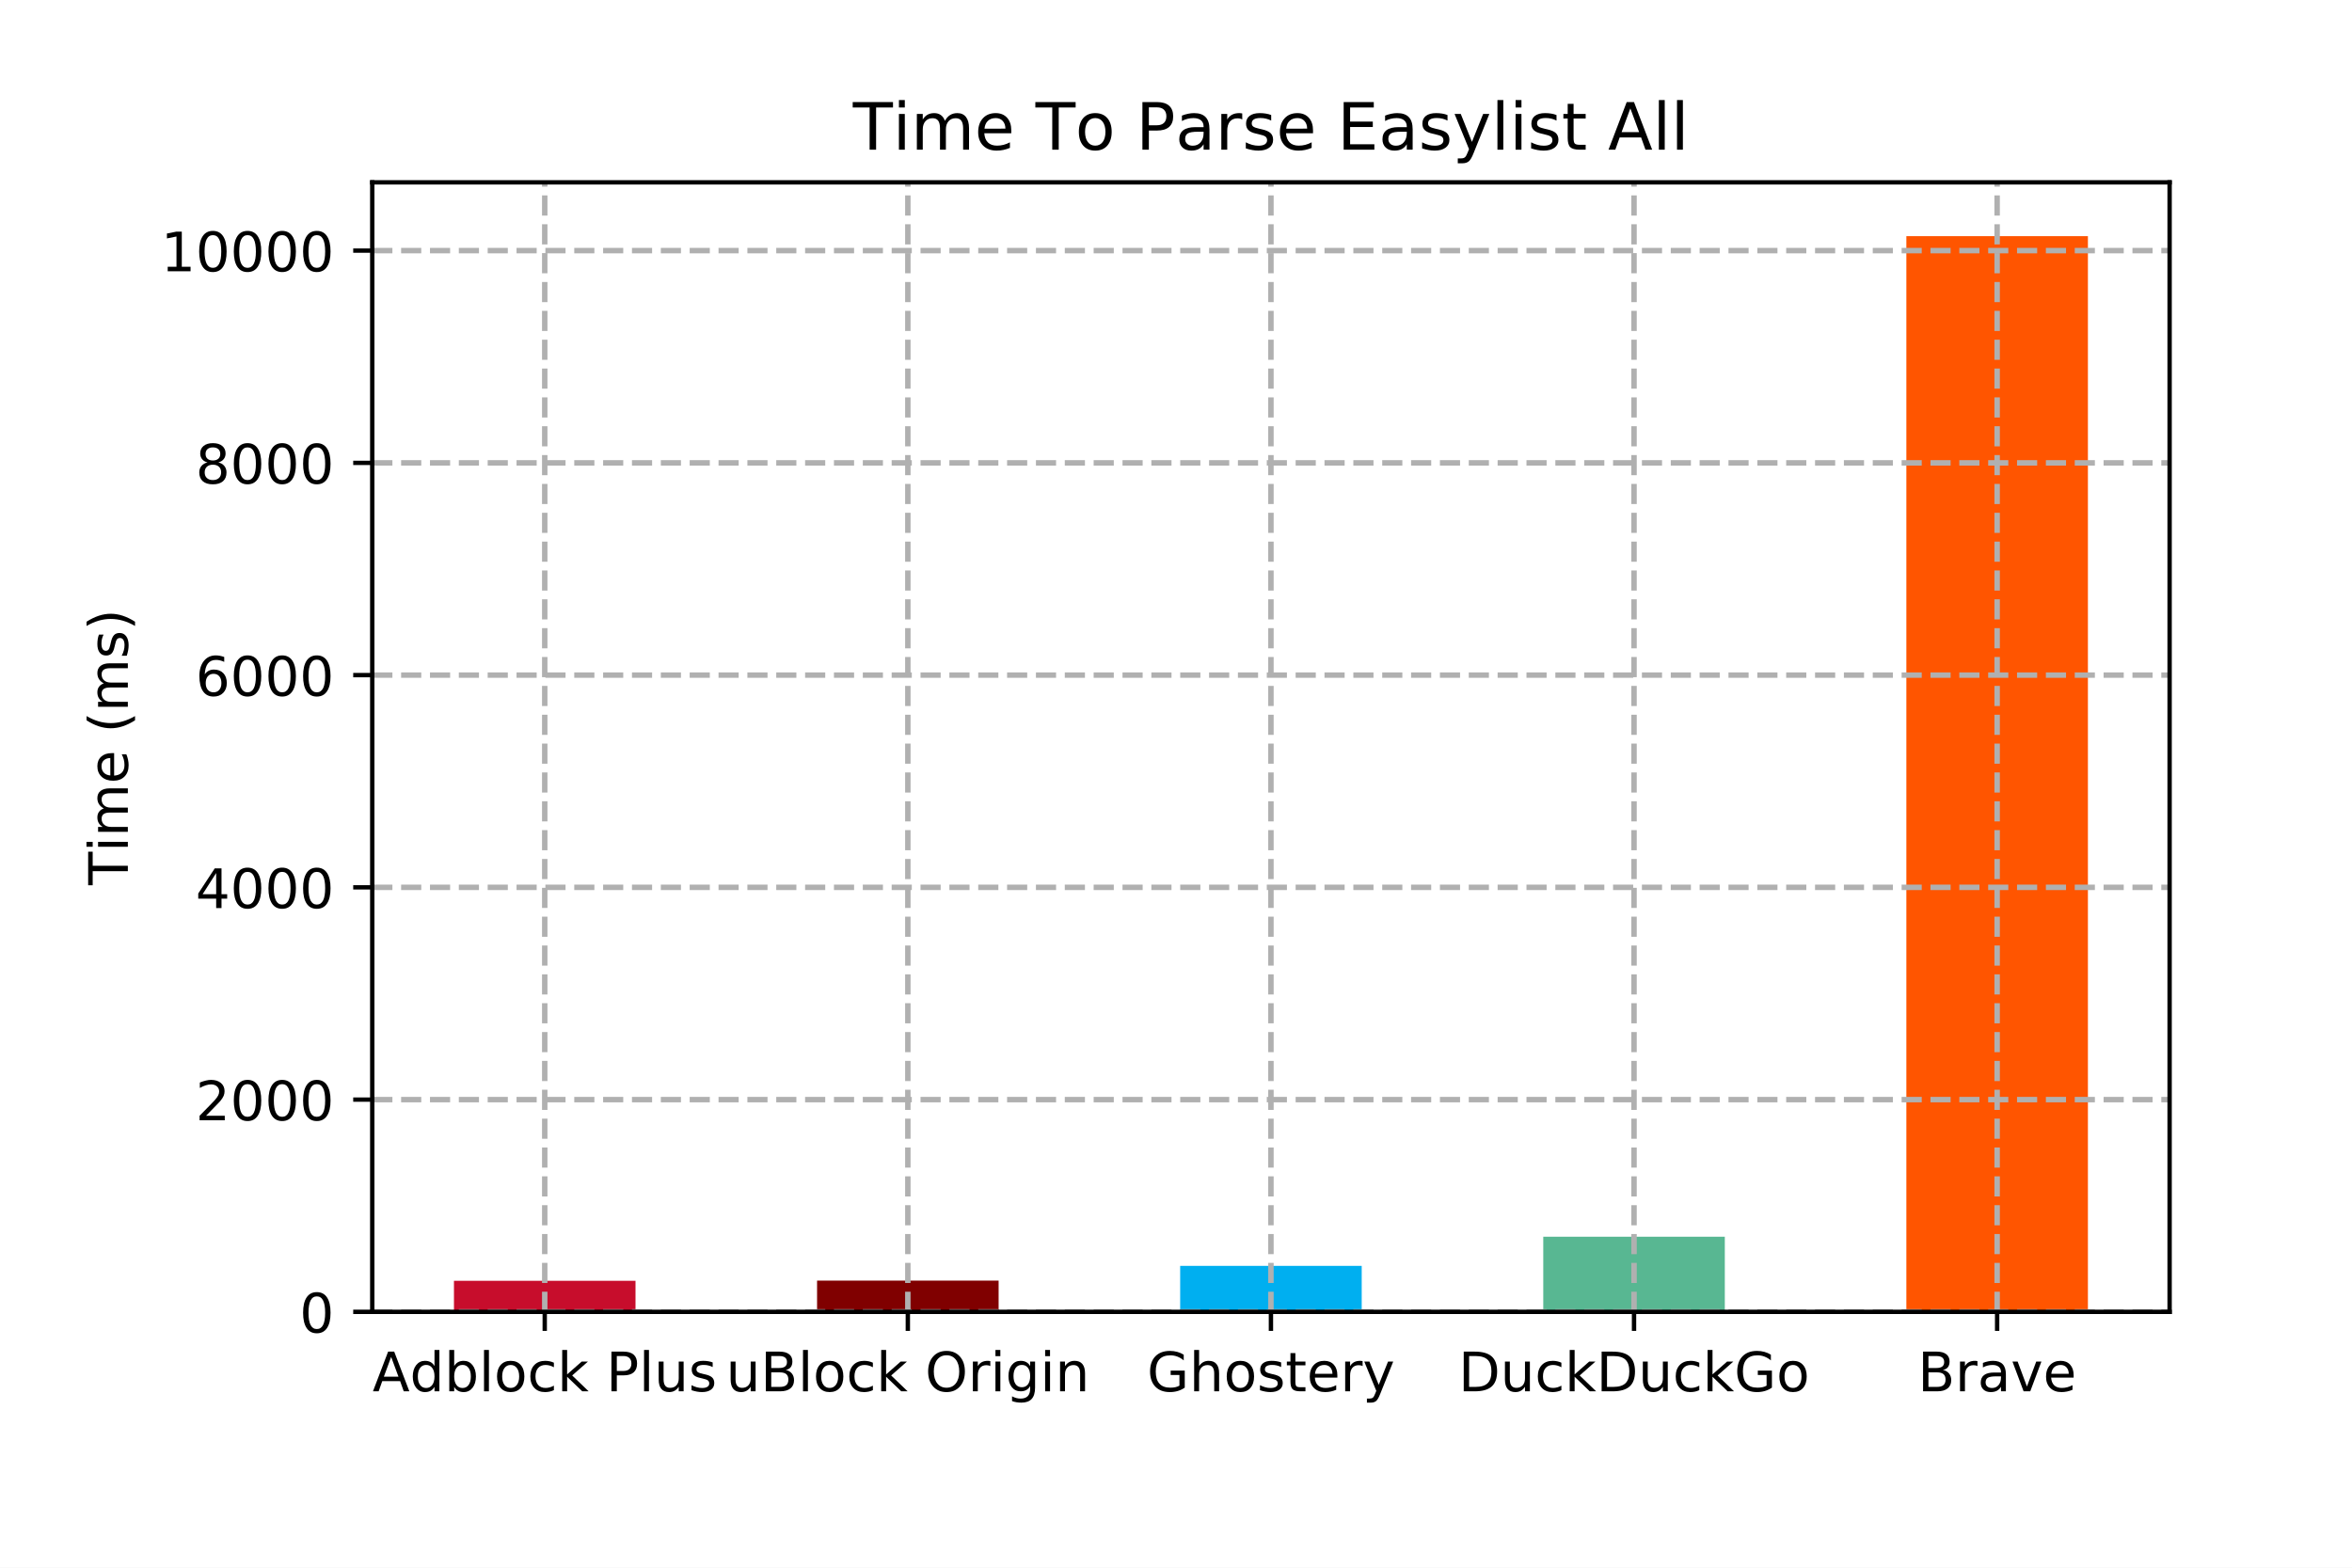
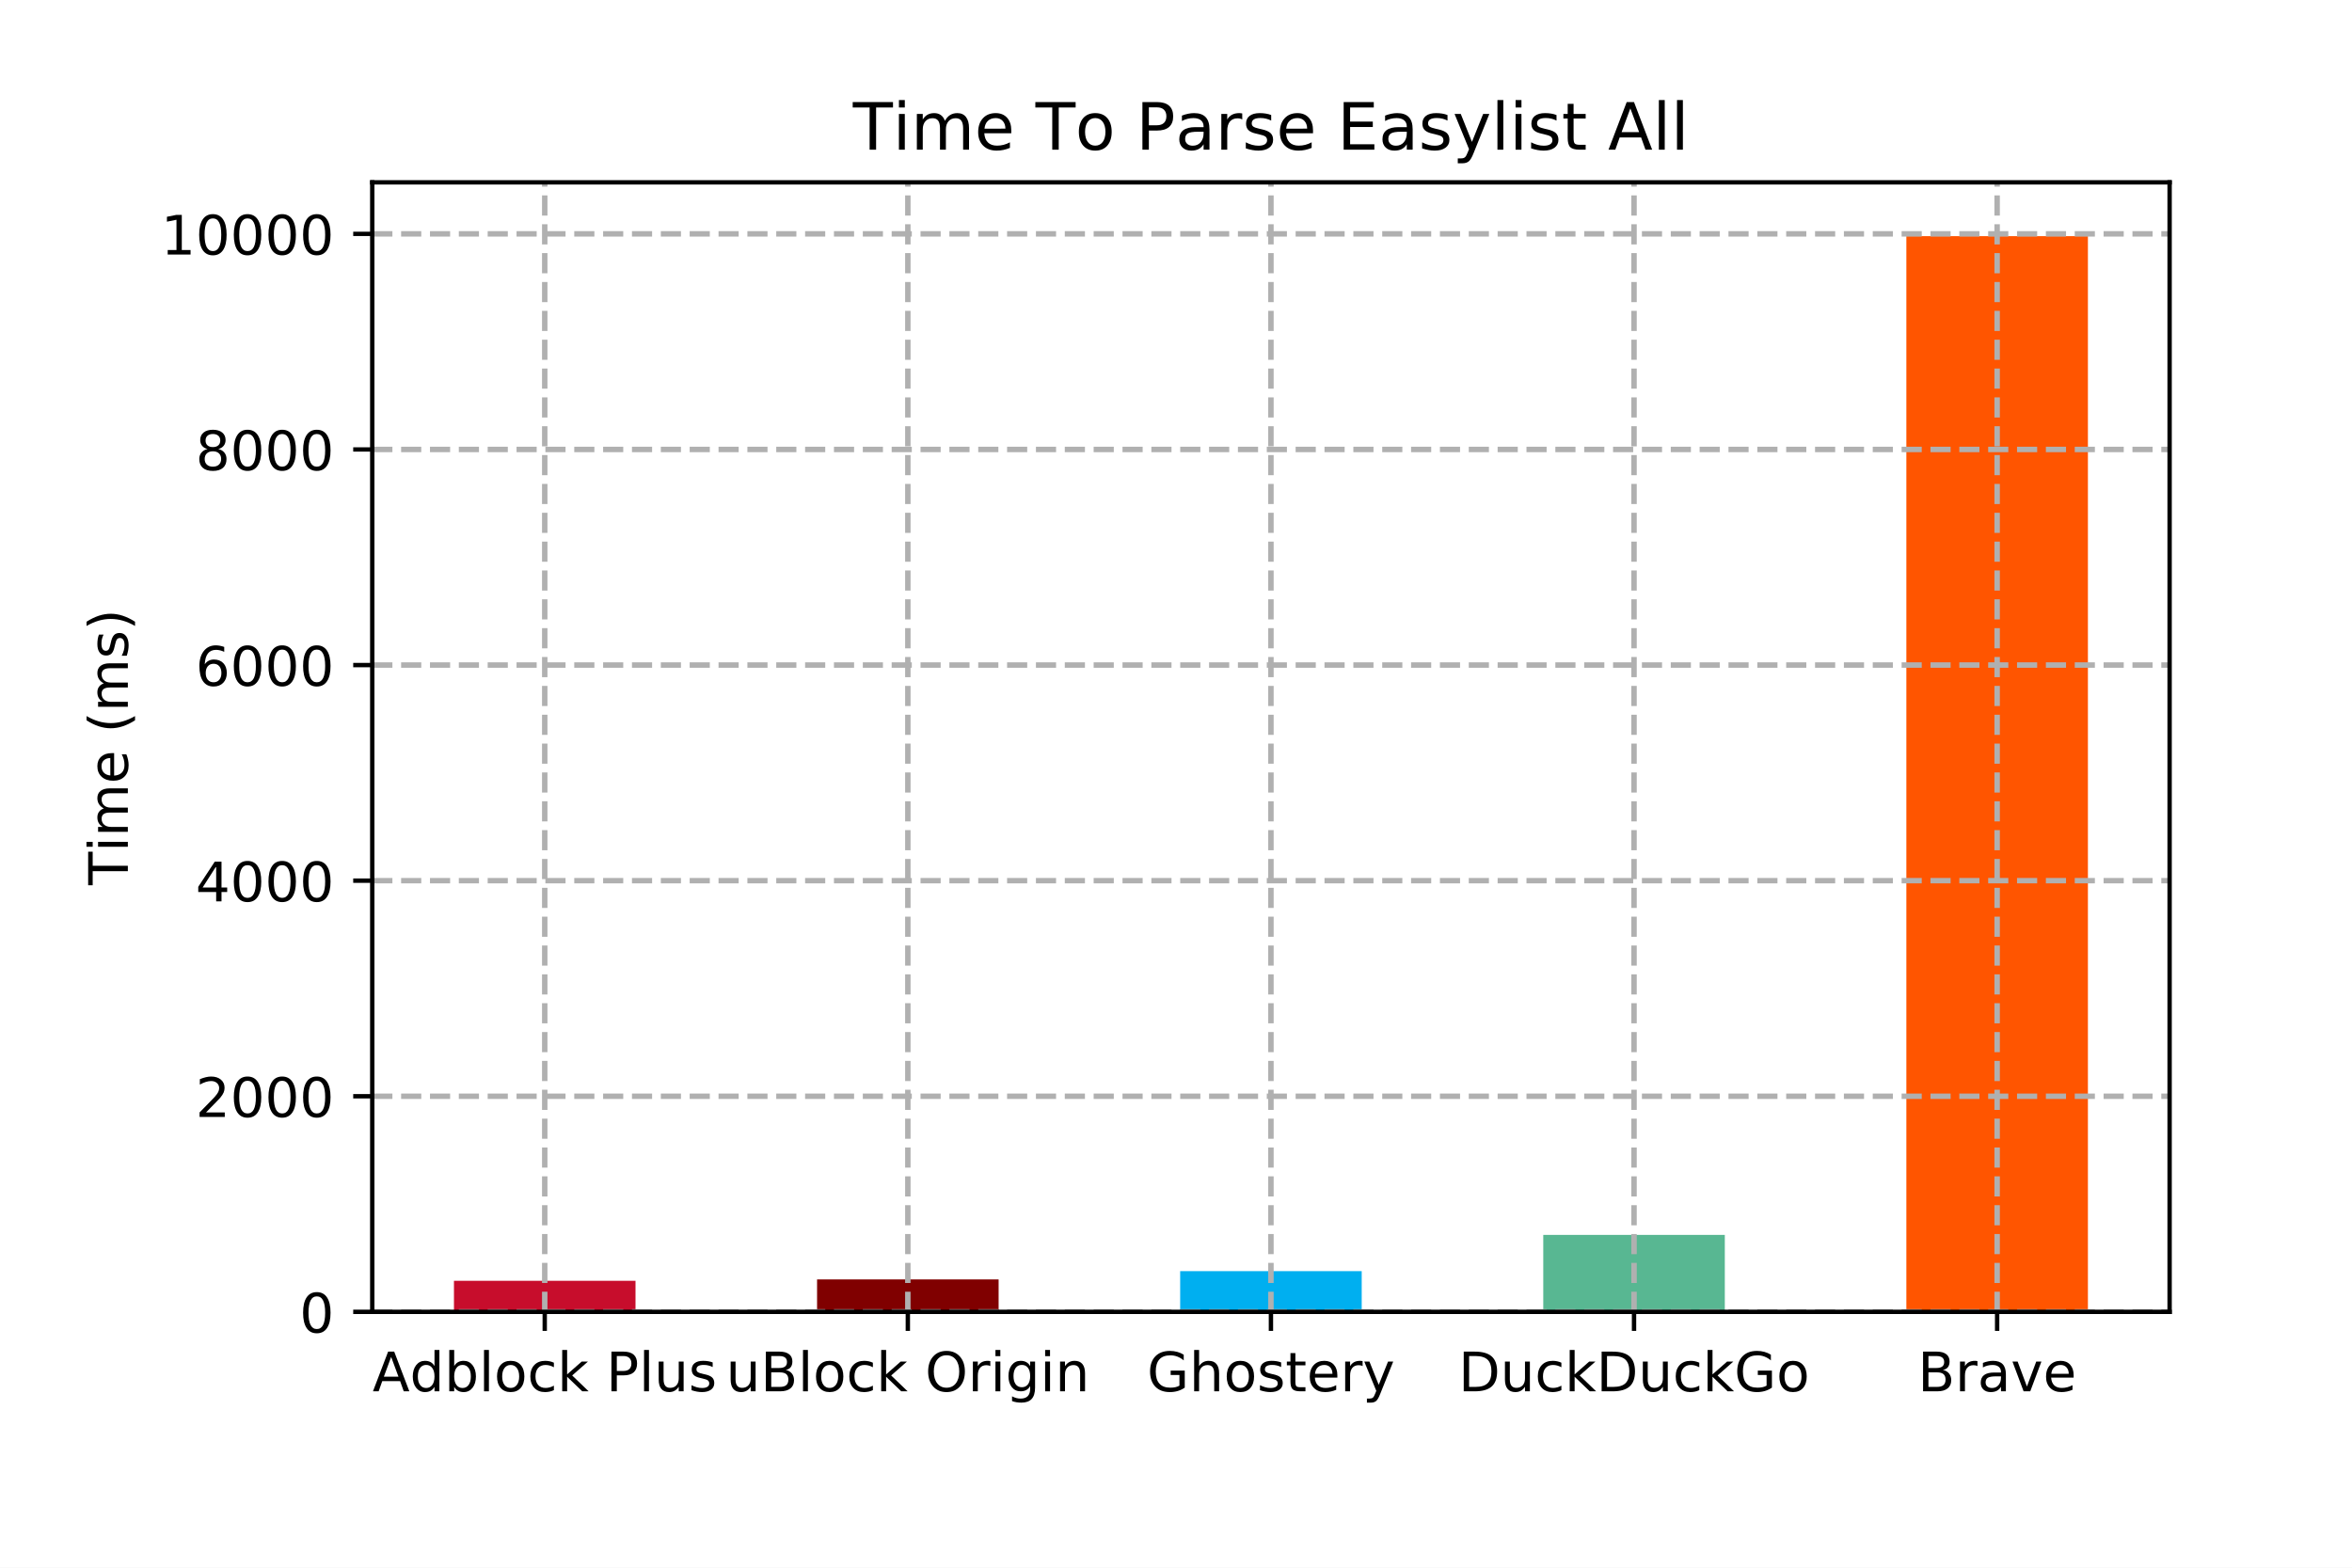
<svg xmlns="http://www.w3.org/2000/svg" xmlns:xlink="http://www.w3.org/1999/xlink" height="288pt" version="1.1" viewBox="0 0 432 288" width="432pt">
  <defs>
    <style type="text/css">
*{stroke-linecap:butt;stroke-linejoin:round;}
  </style>
  </defs>
  <g id="figure_1">
    <g id="patch_1">
      <path d="M 0 288  L 432 288  L 432 0  L 0 0  z " style="fill:#ffffff;" />
    </g>
    <g id="axes_1">
      <g id="patch_2">
        <path d="M 68.375 241  L 398.5 241  L 398.5 33.5  L 68.375 33.5  z " style="fill:#ffffff;" />
      </g>
      <g id="patch_3">
-         <path clip-path="url(#pa97991b55e)" d="M 83.381 241  L 116.727 241  L 116.727 235.295  L 83.381 235.295  z " style="fill:#c70d2c;" />
+         <path clip-path="url(#p6bf62aed45)" d="M 83.381 241  L 116.727 241  L 116.727 235.293  L 83.381 235.293  z " style="fill:#c70d2c;" />
      </g>
      <g id="patch_4">
-         <path clip-path="url(#pa97991b55e)" d="M 150.073 241  L 183.419 241  L 183.419 235.264  L 150.073 235.264  z " style="fill:#800000;" />
+         <path clip-path="url(#p6bf62aed45)" d="M 150.073 241  L 183.419 241  L 183.419 235.042  L 150.073 235.042  z " style="fill:#800000;" />
      </g>
      <g id="patch_5">
-         <path clip-path="url(#pa97991b55e)" d="M 216.765 241  L 250.11 241  L 250.11 232.553  L 216.765 232.553  z " style="fill:#00aff0;" />
+         <path clip-path="url(#p6bf62aed45)" d="M 216.765 241  L 250.11 241  L 250.11 233.525  L 216.765 233.525  z " style="fill:#00aff0;" />
      </g>
      <g id="patch_6">
-         <path clip-path="url(#pa97991b55e)" d="M 283.456 241  L 316.802 241  L 316.802 227.203  L 283.456 227.203  z " style="fill:#58b792;" />
+         <path clip-path="url(#p6bf62aed45)" d="M 283.456 241  L 316.802 241  L 316.802 226.861  L 283.456 226.861  z " style="fill:#58b792;" />
      </g>
      <g id="patch_7">
-         <path clip-path="url(#pa97991b55e)" d="M 350.148 241  L 383.494 241  L 383.494 43.381  L 350.148 43.381  z " style="fill:#ff5500;" />
+         <path clip-path="url(#p6bf62aed45)" d="M 350.148 241  L 383.494 241  L 383.494 43.381  L 350.148 43.381  z " style="fill:#ff5500;" />
      </g>
      <g id="matplotlib.axis_1">
        <g id="xtick_1">
          <g id="line2d_1">
-             <path clip-path="url(#pa97991b55e)" d="M 100.054 241  L 100.054 33.5  " style="fill:none;stroke:#b0b0b0;stroke-dasharray:3.7,1.6;stroke-dashoffset:0;" />
+             <path clip-path="url(#p6bf62aed45)" d="M 100.054 241  L 100.054 33.5  " style="fill:none;stroke:#b0b0b0;stroke-dasharray:3.7,1.6;stroke-dashoffset:0;" />
          </g>
          <g id="line2d_2">
            <defs>
-               <path d="M 0 0  L 0 3.5  " id="m453e65b904" style="stroke:#000000;stroke-width:0.8;" />
-             </defs>
-             <g>
-               <use style="stroke:#000000;stroke-width:0.8;" x="100.054" xlink:href="#m453e65b904" y="241" />
+               <path d="M 0 0  L 0 3.5  " id="m74d0bb270b" style="stroke:#000000;stroke-width:0.8;" />
+             </defs>
+             <g>
+               <use style="stroke:#000000;stroke-width:0.8;" x="100.054" xlink:href="#m74d0bb270b" y="241" />
            </g>
          </g>
          <g id="text_1">
            <defs>
              <path d="M 34.188 63.188  L 20.797 26.906  L 47.609 26.906  z M 28.609 72.906  L 39.797 72.906  L 67.578 0  L 57.328 0  L 50.688 18.703  L 17.828 18.703  L 11.188 0  L 0.781 0  z " id="DejaVuSans-65" />
              <path d="M 45.406 46.391  L 45.406 75.984  L 54.391 75.984  L 54.391 0  L 45.406 0  L 45.406 8.203  Q 42.578 3.328 38.25 0.953  Q 33.938 -1.422 27.875 -1.422  Q 17.969 -1.422 11.734 6.484  Q 5.516 14.406 5.516 27.297  Q 5.516 40.188 11.734 48.094  Q 17.969 56 27.875 56  Q 33.938 56 38.25 53.625  Q 42.578 51.266 45.406 46.391  z M 14.797 27.297  Q 14.797 17.391 18.875 11.75  Q 22.953 6.109 30.078 6.109  Q 37.203 6.109 41.297 11.75  Q 45.406 17.391 45.406 27.297  Q 45.406 37.203 41.297 42.844  Q 37.203 48.484 30.078 48.484  Q 22.953 48.484 18.875 42.844  Q 14.797 37.203 14.797 27.297  z " id="DejaVuSans-100" />
              <path d="M 48.688 27.297  Q 48.688 37.203 44.609 42.844  Q 40.531 48.484 33.406 48.484  Q 26.266 48.484 22.188 42.844  Q 18.109 37.203 18.109 27.297  Q 18.109 17.391 22.188 11.75  Q 26.266 6.109 33.406 6.109  Q 40.531 6.109 44.609 11.75  Q 48.688 17.391 48.688 27.297  z M 18.109 46.391  Q 20.953 51.266 25.266 53.625  Q 29.594 56 35.594 56  Q 45.562 56 51.781 48.094  Q 58.016 40.188 58.016 27.297  Q 58.016 14.406 51.781 6.484  Q 45.562 -1.422 35.594 -1.422  Q 29.594 -1.422 25.266 0.953  Q 20.953 3.328 18.109 8.203  L 18.109 0  L 9.078 0  L 9.078 75.984  L 18.109 75.984  z " id="DejaVuSans-98" />
              <path d="M 9.422 75.984  L 18.406 75.984  L 18.406 0  L 9.422 0  z " id="DejaVuSans-108" />
              <path d="M 30.609 48.391  Q 23.391 48.391 19.188 42.75  Q 14.984 37.109 14.984 27.297  Q 14.984 17.484 19.156 11.844  Q 23.344 6.203 30.609 6.203  Q 37.797 6.203 41.984 11.859  Q 46.188 17.531 46.188 27.297  Q 46.188 37.016 41.984 42.703  Q 37.797 48.391 30.609 48.391  z M 30.609 56  Q 42.328 56 49.016 48.375  Q 55.719 40.766 55.719 27.297  Q 55.719 13.875 49.016 6.219  Q 42.328 -1.422 30.609 -1.422  Q 18.844 -1.422 12.172 6.219  Q 5.516 13.875 5.516 27.297  Q 5.516 40.766 12.172 48.375  Q 18.844 56 30.609 56  z " id="DejaVuSans-111" />
              <path d="M 48.781 52.594  L 48.781 44.188  Q 44.969 46.297 41.141 47.344  Q 37.312 48.391 33.406 48.391  Q 24.656 48.391 19.812 42.844  Q 14.984 37.312 14.984 27.297  Q 14.984 17.281 19.812 11.734  Q 24.656 6.203 33.406 6.203  Q 37.312 6.203 41.141 7.25  Q 44.969 8.297 48.781 10.406  L 48.781 2.094  Q 45.016 0.344 40.984 -0.531  Q 36.969 -1.422 32.422 -1.422  Q 20.062 -1.422 12.781 6.344  Q 5.516 14.109 5.516 27.297  Q 5.516 40.672 12.859 48.328  Q 20.219 56 33.016 56  Q 37.156 56 41.109 55.141  Q 45.062 54.297 48.781 52.594  z " id="DejaVuSans-99" />
              <path d="M 9.078 75.984  L 18.109 75.984  L 18.109 31.109  L 44.922 54.688  L 56.391 54.688  L 27.391 29.109  L 57.625 0  L 45.906 0  L 18.109 26.703  L 18.109 0  L 9.078 0  z " id="DejaVuSans-107" />
              <path id="DejaVuSans-32" />
              <path d="M 19.672 64.797  L 19.672 37.406  L 32.078 37.406  Q 38.969 37.406 42.719 40.969  Q 46.484 44.531 46.484 51.125  Q 46.484 57.672 42.719 61.234  Q 38.969 64.797 32.078 64.797  z M 9.812 72.906  L 32.078 72.906  Q 44.344 72.906 50.609 67.359  Q 56.891 61.812 56.891 51.125  Q 56.891 40.328 50.609 34.812  Q 44.344 29.297 32.078 29.297  L 19.672 29.297  L 19.672 0  L 9.812 0  z " id="DejaVuSans-80" />
              <path d="M 8.5 21.578  L 8.5 54.688  L 17.484 54.688  L 17.484 21.922  Q 17.484 14.156 20.5 10.266  Q 23.531 6.391 29.594 6.391  Q 36.859 6.391 41.078 11.031  Q 45.312 15.672 45.312 23.688  L 45.312 54.688  L 54.297 54.688  L 54.297 0  L 45.312 0  L 45.312 8.406  Q 42.047 3.422 37.719 1  Q 33.406 -1.422 27.688 -1.422  Q 18.266 -1.422 13.375 4.438  Q 8.5 10.297 8.5 21.578  z M 31.109 56  z " id="DejaVuSans-117" />
              <path d="M 44.281 53.078  L 44.281 44.578  Q 40.484 46.531 36.375 47.5  Q 32.281 48.484 27.875 48.484  Q 21.188 48.484 17.844 46.438  Q 14.5 44.391 14.5 40.281  Q 14.5 37.156 16.891 35.375  Q 19.281 33.594 26.516 31.984  L 29.594 31.297  Q 39.156 29.25 43.188 25.516  Q 47.219 21.781 47.219 15.094  Q 47.219 7.469 41.188 3.016  Q 35.156 -1.422 24.609 -1.422  Q 20.219 -1.422 15.453 -0.562  Q 10.688 0.297 5.422 2  L 5.422 11.281  Q 10.406 8.688 15.234 7.391  Q 20.062 6.109 24.812 6.109  Q 31.156 6.109 34.562 8.281  Q 37.984 10.453 37.984 14.406  Q 37.984 18.062 35.516 20.016  Q 33.062 21.969 24.703 23.781  L 21.578 24.516  Q 13.234 26.266 9.516 29.906  Q 5.812 33.547 5.812 39.891  Q 5.812 47.609 11.281 51.797  Q 16.75 56 26.812 56  Q 31.781 56 36.172 55.266  Q 40.578 54.547 44.281 53.078  z " id="DejaVuSans-115" />
            </defs>
            <g transform="translate(68.42632 255.5984)scale(0.1 -0.1)">
              <use xlink:href="#DejaVuSans-65" />
              <use x="68.393" xlink:href="#DejaVuSans-100" />
              <use x="131.869" xlink:href="#DejaVuSans-98" />
              <use x="195.346" xlink:href="#DejaVuSans-108" />
              <use x="223.129" xlink:href="#DejaVuSans-111" />
              <use x="284.311" xlink:href="#DejaVuSans-99" />
              <use x="339.291" xlink:href="#DejaVuSans-107" />
              <use x="397.201" xlink:href="#DejaVuSans-32" />
              <use x="428.988" xlink:href="#DejaVuSans-80" />
              <use x="489.291" xlink:href="#DejaVuSans-108" />
              <use x="517.074" xlink:href="#DejaVuSans-117" />
              <use x="580.453" xlink:href="#DejaVuSans-115" />
            </g>
          </g>
        </g>
        <g id="xtick_2">
          <g id="line2d_3">
-             <path clip-path="url(#pa97991b55e)" d="M 166.746 241  L 166.746 33.5  " style="fill:none;stroke:#b0b0b0;stroke-dasharray:3.7,1.6;stroke-dashoffset:0;" />
+             <path clip-path="url(#p6bf62aed45)" d="M 166.746 241  L 166.746 33.5  " style="fill:none;stroke:#b0b0b0;stroke-dasharray:3.7,1.6;stroke-dashoffset:0;" />
          </g>
          <g id="line2d_4">
            <g>
-               <use style="stroke:#000000;stroke-width:0.8;" x="166.746" xlink:href="#m453e65b904" y="241" />
+               <use style="stroke:#000000;stroke-width:0.8;" x="166.746" xlink:href="#m74d0bb270b" y="241" />
            </g>
          </g>
          <g id="text_2">
            <defs>
              <path d="M 19.672 34.812  L 19.672 8.109  L 35.5 8.109  Q 43.453 8.109 47.281 11.406  Q 51.125 14.703 51.125 21.484  Q 51.125 28.328 47.281 31.562  Q 43.453 34.812 35.5 34.812  z M 19.672 64.797  L 19.672 42.828  L 34.281 42.828  Q 41.5 42.828 45.031 45.531  Q 48.578 48.25 48.578 53.812  Q 48.578 59.328 45.031 62.062  Q 41.5 64.797 34.281 64.797  z M 9.812 72.906  L 35.016 72.906  Q 46.297 72.906 52.391 68.219  Q 58.5 63.531 58.5 54.891  Q 58.5 48.188 55.375 44.234  Q 52.25 40.281 46.188 39.312  Q 53.469 37.75 57.5 32.781  Q 61.531 27.828 61.531 20.406  Q 61.531 10.641 54.891 5.312  Q 48.25 0 35.984 0  L 9.812 0  z " id="DejaVuSans-66" />
              <path d="M 39.406 66.219  Q 28.656 66.219 22.328 58.203  Q 16.016 50.203 16.016 36.375  Q 16.016 22.609 22.328 14.594  Q 28.656 6.594 39.406 6.594  Q 50.141 6.594 56.422 14.594  Q 62.703 22.609 62.703 36.375  Q 62.703 50.203 56.422 58.203  Q 50.141 66.219 39.406 66.219  z M 39.406 74.219  Q 54.734 74.219 63.906 63.938  Q 73.094 53.656 73.094 36.375  Q 73.094 19.141 63.906 8.859  Q 54.734 -1.422 39.406 -1.422  Q 24.031 -1.422 14.812 8.828  Q 5.609 19.094 5.609 36.375  Q 5.609 53.656 14.812 63.938  Q 24.031 74.219 39.406 74.219  z " id="DejaVuSans-79" />
              <path d="M 41.109 46.297  Q 39.594 47.172 37.812 47.578  Q 36.031 48 33.891 48  Q 26.266 48 22.188 43.047  Q 18.109 38.094 18.109 28.812  L 18.109 0  L 9.078 0  L 9.078 54.688  L 18.109 54.688  L 18.109 46.188  Q 20.953 51.172 25.484 53.578  Q 30.031 56 36.531 56  Q 37.453 56 38.578 55.875  Q 39.703 55.766 41.062 55.516  z " id="DejaVuSans-114" />
              <path d="M 9.422 54.688  L 18.406 54.688  L 18.406 0  L 9.422 0  z M 9.422 75.984  L 18.406 75.984  L 18.406 64.594  L 9.422 64.594  z " id="DejaVuSans-105" />
              <path d="M 45.406 27.984  Q 45.406 37.75 41.375 43.109  Q 37.359 48.484 30.078 48.484  Q 22.859 48.484 18.828 43.109  Q 14.797 37.75 14.797 27.984  Q 14.797 18.266 18.828 12.891  Q 22.859 7.516 30.078 7.516  Q 37.359 7.516 41.375 12.891  Q 45.406 18.266 45.406 27.984  z M 54.391 6.781  Q 54.391 -7.172 48.188 -13.984  Q 42 -20.797 29.203 -20.797  Q 24.469 -20.797 20.266 -20.094  Q 16.062 -19.391 12.109 -17.922  L 12.109 -9.188  Q 16.062 -11.328 19.922 -12.344  Q 23.781 -13.375 27.781 -13.375  Q 36.625 -13.375 41.016 -8.766  Q 45.406 -4.156 45.406 5.172  L 45.406 9.625  Q 42.625 4.781 38.281 2.391  Q 33.938 0 27.875 0  Q 17.828 0 11.672 7.656  Q 5.516 15.328 5.516 27.984  Q 5.516 40.672 11.672 48.328  Q 17.828 56 27.875 56  Q 33.938 56 38.281 53.609  Q 42.625 51.219 45.406 46.391  L 45.406 54.688  L 54.391 54.688  z " id="DejaVuSans-103" />
              <path d="M 54.891 33.016  L 54.891 0  L 45.906 0  L 45.906 32.719  Q 45.906 40.484 42.875 44.328  Q 39.844 48.188 33.797 48.188  Q 26.516 48.188 22.312 43.547  Q 18.109 38.922 18.109 30.906  L 18.109 0  L 9.078 0  L 9.078 54.688  L 18.109 54.688  L 18.109 46.188  Q 21.344 51.125 25.703 53.562  Q 30.078 56 35.797 56  Q 45.219 56 50.047 50.172  Q 54.891 44.344 54.891 33.016  z " id="DejaVuSans-110" />
            </defs>
            <g transform="translate(133.3518 255.5984)scale(0.1 -0.1)">
              <use xlink:href="#DejaVuSans-117" />
              <use x="63.379" xlink:href="#DejaVuSans-66" />
              <use x="131.982" xlink:href="#DejaVuSans-108" />
              <use x="159.766" xlink:href="#DejaVuSans-111" />
              <use x="220.947" xlink:href="#DejaVuSans-99" />
              <use x="275.928" xlink:href="#DejaVuSans-107" />
              <use x="333.838" xlink:href="#DejaVuSans-32" />
              <use x="365.625" xlink:href="#DejaVuSans-79" />
              <use x="444.336" xlink:href="#DejaVuSans-114" />
              <use x="485.449" xlink:href="#DejaVuSans-105" />
              <use x="513.232" xlink:href="#DejaVuSans-103" />
              <use x="576.709" xlink:href="#DejaVuSans-105" />
              <use x="604.492" xlink:href="#DejaVuSans-110" />
            </g>
          </g>
        </g>
        <g id="xtick_3">
          <g id="line2d_5">
-             <path clip-path="url(#pa97991b55e)" d="M 233.438 241  L 233.438 33.5  " style="fill:none;stroke:#b0b0b0;stroke-dasharray:3.7,1.6;stroke-dashoffset:0;" />
+             <path clip-path="url(#p6bf62aed45)" d="M 233.438 241  L 233.438 33.5  " style="fill:none;stroke:#b0b0b0;stroke-dasharray:3.7,1.6;stroke-dashoffset:0;" />
          </g>
          <g id="line2d_6">
            <g>
-               <use style="stroke:#000000;stroke-width:0.8;" x="233.438" xlink:href="#m453e65b904" y="241" />
+               <use style="stroke:#000000;stroke-width:0.8;" x="233.438" xlink:href="#m74d0bb270b" y="241" />
            </g>
          </g>
          <g id="text_3">
            <defs>
              <path d="M 59.516 10.406  L 59.516 29.984  L 43.406 29.984  L 43.406 38.094  L 69.281 38.094  L 69.281 6.781  Q 63.578 2.734 56.688 0.656  Q 49.812 -1.422 42 -1.422  Q 24.906 -1.422 15.25 8.562  Q 5.609 18.562 5.609 36.375  Q 5.609 54.25 15.25 64.234  Q 24.906 74.219 42 74.219  Q 49.125 74.219 55.547 72.453  Q 61.969 70.703 67.391 67.281  L 67.391 56.781  Q 61.922 61.422 55.766 63.766  Q 49.609 66.109 42.828 66.109  Q 29.438 66.109 22.719 58.641  Q 16.016 51.172 16.016 36.375  Q 16.016 21.625 22.719 14.156  Q 29.438 6.688 42.828 6.688  Q 48.047 6.688 52.141 7.594  Q 56.25 8.5 59.516 10.406  z " id="DejaVuSans-71" />
              <path d="M 54.891 33.016  L 54.891 0  L 45.906 0  L 45.906 32.719  Q 45.906 40.484 42.875 44.328  Q 39.844 48.188 33.797 48.188  Q 26.516 48.188 22.312 43.547  Q 18.109 38.922 18.109 30.906  L 18.109 0  L 9.078 0  L 9.078 75.984  L 18.109 75.984  L 18.109 46.188  Q 21.344 51.125 25.703 53.562  Q 30.078 56 35.797 56  Q 45.219 56 50.047 50.172  Q 54.891 44.344 54.891 33.016  z " id="DejaVuSans-104" />
              <path d="M 18.312 70.219  L 18.312 54.688  L 36.812 54.688  L 36.812 47.703  L 18.312 47.703  L 18.312 18.016  Q 18.312 11.328 20.141 9.422  Q 21.969 7.516 27.594 7.516  L 36.812 7.516  L 36.812 0  L 27.594 0  Q 17.188 0 13.234 3.875  Q 9.281 7.766 9.281 18.016  L 9.281 47.703  L 2.688 47.703  L 2.688 54.688  L 9.281 54.688  L 9.281 70.219  z " id="DejaVuSans-116" />
              <path d="M 56.203 29.594  L 56.203 25.203  L 14.891 25.203  Q 15.484 15.922 20.484 11.062  Q 25.484 6.203 34.422 6.203  Q 39.594 6.203 44.453 7.469  Q 49.312 8.734 54.109 11.281  L 54.109 2.781  Q 49.266 0.734 44.188 -0.344  Q 39.109 -1.422 33.891 -1.422  Q 20.797 -1.422 13.156 6.188  Q 5.516 13.812 5.516 26.812  Q 5.516 40.234 12.766 48.109  Q 20.016 56 32.328 56  Q 43.359 56 49.781 48.891  Q 56.203 41.797 56.203 29.594  z M 47.219 32.234  Q 47.125 39.594 43.094 43.984  Q 39.062 48.391 32.422 48.391  Q 24.906 48.391 20.391 44.141  Q 15.875 39.891 15.188 32.172  z " id="DejaVuSans-101" />
              <path d="M 32.172 -5.078  Q 28.375 -14.844 24.75 -17.812  Q 21.141 -20.797 15.094 -20.797  L 7.906 -20.797  L 7.906 -13.281  L 13.188 -13.281  Q 16.891 -13.281 18.938 -11.516  Q 21 -9.766 23.484 -3.219  L 25.094 0.875  L 2.984 54.688  L 12.5 54.688  L 29.594 11.922  L 46.688 54.688  L 56.203 54.688  z " id="DejaVuSans-121" />
            </defs>
            <g transform="translate(210.6789 255.5984)scale(0.1 -0.1)">
              <use xlink:href="#DejaVuSans-71" />
              <use x="77.49" xlink:href="#DejaVuSans-104" />
              <use x="140.869" xlink:href="#DejaVuSans-111" />
              <use x="202.051" xlink:href="#DejaVuSans-115" />
              <use x="254.15" xlink:href="#DejaVuSans-116" />
              <use x="293.359" xlink:href="#DejaVuSans-101" />
              <use x="354.883" xlink:href="#DejaVuSans-114" />
              <use x="395.996" xlink:href="#DejaVuSans-121" />
            </g>
          </g>
        </g>
        <g id="xtick_4">
          <g id="line2d_7">
-             <path clip-path="url(#pa97991b55e)" d="M 300.129 241  L 300.129 33.5  " style="fill:none;stroke:#b0b0b0;stroke-dasharray:3.7,1.6;stroke-dashoffset:0;" />
+             <path clip-path="url(#p6bf62aed45)" d="M 300.129 241  L 300.129 33.5  " style="fill:none;stroke:#b0b0b0;stroke-dasharray:3.7,1.6;stroke-dashoffset:0;" />
          </g>
          <g id="line2d_8">
            <g>
-               <use style="stroke:#000000;stroke-width:0.8;" x="300.129" xlink:href="#m453e65b904" y="241" />
+               <use style="stroke:#000000;stroke-width:0.8;" x="300.129" xlink:href="#m74d0bb270b" y="241" />
            </g>
          </g>
          <g id="text_4">
            <defs>
              <path d="M 19.672 64.797  L 19.672 8.109  L 31.594 8.109  Q 46.688 8.109 53.688 14.938  Q 60.688 21.781 60.688 36.531  Q 60.688 51.172 53.688 57.984  Q 46.688 64.797 31.594 64.797  z M 9.812 72.906  L 30.078 72.906  Q 51.266 72.906 61.172 64.094  Q 71.094 55.281 71.094 36.531  Q 71.094 17.672 61.125 8.828  Q 51.172 0 30.078 0  L 9.812 0  z " id="DejaVuSans-68" />
            </defs>
            <g transform="translate(267.8693 255.5984)scale(0.1 -0.1)">
              <use xlink:href="#DejaVuSans-68" />
              <use x="77.002" xlink:href="#DejaVuSans-117" />
              <use x="140.381" xlink:href="#DejaVuSans-99" />
              <use x="195.361" xlink:href="#DejaVuSans-107" />
              <use x="253.271" xlink:href="#DejaVuSans-68" />
              <use x="330.273" xlink:href="#DejaVuSans-117" />
              <use x="393.652" xlink:href="#DejaVuSans-99" />
              <use x="448.633" xlink:href="#DejaVuSans-107" />
              <use x="506.543" xlink:href="#DejaVuSans-71" />
              <use x="584.033" xlink:href="#DejaVuSans-111" />
            </g>
          </g>
        </g>
        <g id="xtick_5">
          <g id="line2d_9">
-             <path clip-path="url(#pa97991b55e)" d="M 366.821 241  L 366.821 33.5  " style="fill:none;stroke:#b0b0b0;stroke-dasharray:3.7,1.6;stroke-dashoffset:0;" />
+             <path clip-path="url(#p6bf62aed45)" d="M 366.821 241  L 366.821 33.5  " style="fill:none;stroke:#b0b0b0;stroke-dasharray:3.7,1.6;stroke-dashoffset:0;" />
          </g>
          <g id="line2d_10">
            <g>
-               <use style="stroke:#000000;stroke-width:0.8;" x="366.821" xlink:href="#m453e65b904" y="241" />
+               <use style="stroke:#000000;stroke-width:0.8;" x="366.821" xlink:href="#m74d0bb270b" y="241" />
            </g>
          </g>
          <g id="text_5">
            <defs>
              <path d="M 34.281 27.484  Q 23.391 27.484 19.188 25  Q 14.984 22.516 14.984 16.5  Q 14.984 11.719 18.141 8.906  Q 21.297 6.109 26.703 6.109  Q 34.188 6.109 38.703 11.406  Q 43.219 16.703 43.219 25.484  L 43.219 27.484  z M 52.203 31.203  L 52.203 0  L 43.219 0  L 43.219 8.297  Q 40.141 3.328 35.547 0.953  Q 30.953 -1.422 24.312 -1.422  Q 15.922 -1.422 10.953 3.297  Q 6 8.016 6 15.922  Q 6 25.141 12.172 29.828  Q 18.359 34.516 30.609 34.516  L 43.219 34.516  L 43.219 35.406  Q 43.219 41.609 39.141 45  Q 35.062 48.391 27.688 48.391  Q 23 48.391 18.547 47.266  Q 14.109 46.141 10.016 43.891  L 10.016 52.203  Q 14.938 54.109 19.578 55.047  Q 24.219 56 28.609 56  Q 40.484 56 46.344 49.844  Q 52.203 43.703 52.203 31.203  z " id="DejaVuSans-97" />
              <path d="M 2.984 54.688  L 12.5 54.688  L 29.594 8.797  L 46.688 54.688  L 56.203 54.688  L 35.688 0  L 23.484 0  z " id="DejaVuSans-118" />
            </defs>
            <g transform="translate(352.2354 255.5984)scale(0.1 -0.1)">
              <use xlink:href="#DejaVuSans-66" />
              <use x="68.604" xlink:href="#DejaVuSans-114" />
              <use x="109.717" xlink:href="#DejaVuSans-97" />
              <use x="170.996" xlink:href="#DejaVuSans-118" />
              <use x="230.176" xlink:href="#DejaVuSans-101" />
            </g>
          </g>
        </g>
      </g>
      <g id="matplotlib.axis_2">
        <g id="ytick_1">
          <g id="line2d_11">
-             <path clip-path="url(#pa97991b55e)" d="M 68.375 241  L 398.5 241  " style="fill:none;stroke:#b0b0b0;stroke-dasharray:3.7,1.6;stroke-dashoffset:0;" />
+             <path clip-path="url(#p6bf62aed45)" d="M 68.375 241  L 398.5 241  " style="fill:none;stroke:#b0b0b0;stroke-dasharray:3.7,1.6;stroke-dashoffset:0;" />
          </g>
          <g id="line2d_12">
            <defs>
-               <path d="M 0 0  L -3.5 0  " id="mbd30fbfe4b" style="stroke:#000000;stroke-width:0.8;" />
-             </defs>
-             <g>
-               <use style="stroke:#000000;stroke-width:0.8;" x="68.375" xlink:href="#mbd30fbfe4b" y="241" />
+               <path d="M 0 0  L -3.5 0  " id="m3840b8e098" style="stroke:#000000;stroke-width:0.8;" />
+             </defs>
+             <g>
+               <use style="stroke:#000000;stroke-width:0.8;" x="68.375" xlink:href="#m3840b8e098" y="241" />
            </g>
          </g>
          <g id="text_6">
            <defs>
              <path d="M 31.781 66.406  Q 24.172 66.406 20.328 58.906  Q 16.5 51.422 16.5 36.375  Q 16.5 21.391 20.328 13.891  Q 24.172 6.391 31.781 6.391  Q 39.453 6.391 43.281 13.891  Q 47.125 21.391 47.125 36.375  Q 47.125 51.422 43.281 58.906  Q 39.453 66.406 31.781 66.406  z M 31.781 74.219  Q 44.047 74.219 50.516 64.516  Q 56.984 54.828 56.984 36.375  Q 56.984 17.969 50.516 8.266  Q 44.047 -1.422 31.781 -1.422  Q 19.531 -1.422 13.062 8.266  Q 6.594 17.969 6.594 36.375  Q 6.594 54.828 13.062 64.516  Q 19.531 74.219 31.781 74.219  z " id="DejaVuSans-48" />
            </defs>
            <g transform="translate(55.0125 244.7992)scale(0.1 -0.1)">
              <use xlink:href="#DejaVuSans-48" />
            </g>
          </g>
        </g>
        <g id="ytick_2">
          <g id="line2d_13">
-             <path clip-path="url(#pa97991b55e)" d="M 68.375 202.008  L 398.5 202.008  " style="fill:none;stroke:#b0b0b0;stroke-dasharray:3.7,1.6;stroke-dashoffset:0;" />
+             <path clip-path="url(#p6bf62aed45)" d="M 68.375 201.393  L 398.5 201.393  " style="fill:none;stroke:#b0b0b0;stroke-dasharray:3.7,1.6;stroke-dashoffset:0;" />
          </g>
          <g id="line2d_14">
            <g>
-               <use style="stroke:#000000;stroke-width:0.8;" x="68.375" xlink:href="#mbd30fbfe4b" y="202.008" />
+               <use style="stroke:#000000;stroke-width:0.8;" x="68.375" xlink:href="#m3840b8e098" y="201.393" />
            </g>
          </g>
          <g id="text_7">
            <defs>
              <path d="M 19.188 8.297  L 53.609 8.297  L 53.609 0  L 7.328 0  L 7.328 8.297  Q 12.938 14.109 22.625 23.891  Q 32.328 33.688 34.812 36.531  Q 39.547 41.844 41.422 45.531  Q 43.312 49.219 43.312 52.781  Q 43.312 58.594 39.234 62.25  Q 35.156 65.922 28.609 65.922  Q 23.969 65.922 18.812 64.312  Q 13.672 62.703 7.812 59.422  L 7.812 69.391  Q 13.766 71.781 18.938 73  Q 24.125 74.219 28.422 74.219  Q 39.75 74.219 46.484 68.547  Q 53.219 62.891 53.219 53.422  Q 53.219 48.922 51.531 44.891  Q 49.859 40.875 45.406 35.406  Q 44.188 33.984 37.641 27.219  Q 31.109 20.453 19.188 8.297  z " id="DejaVuSans-50" />
            </defs>
-             <g transform="translate(35.925 205.8074)scale(0.1 -0.1)">
+             <g transform="translate(35.925 205.1923)scale(0.1 -0.1)">
              <use xlink:href="#DejaVuSans-50" />
              <use x="63.623" xlink:href="#DejaVuSans-48" />
              <use x="127.246" xlink:href="#DejaVuSans-48" />
              <use x="190.869" xlink:href="#DejaVuSans-48" />
            </g>
          </g>
        </g>
        <g id="ytick_3">
          <g id="line2d_15">
-             <path clip-path="url(#pa97991b55e)" d="M 68.375 163.016  L 398.5 163.016  " style="fill:none;stroke:#b0b0b0;stroke-dasharray:3.7,1.6;stroke-dashoffset:0;" />
+             <path clip-path="url(#p6bf62aed45)" d="M 68.375 161.786  L 398.5 161.786  " style="fill:none;stroke:#b0b0b0;stroke-dasharray:3.7,1.6;stroke-dashoffset:0;" />
          </g>
          <g id="line2d_16">
            <g>
-               <use style="stroke:#000000;stroke-width:0.8;" x="68.375" xlink:href="#mbd30fbfe4b" y="163.016" />
+               <use style="stroke:#000000;stroke-width:0.8;" x="68.375" xlink:href="#m3840b8e098" y="161.786" />
            </g>
          </g>
          <g id="text_8">
            <defs>
              <path d="M 37.797 64.312  L 12.891 25.391  L 37.797 25.391  z M 35.203 72.906  L 47.609 72.906  L 47.609 25.391  L 58.016 25.391  L 58.016 17.188  L 47.609 17.188  L 47.609 0  L 37.797 0  L 37.797 17.188  L 4.891 17.188  L 4.891 26.703  z " id="DejaVuSans-52" />
            </defs>
-             <g transform="translate(35.925 166.8157)scale(0.1 -0.1)">
+             <g transform="translate(35.925 165.5854)scale(0.1 -0.1)">
              <use xlink:href="#DejaVuSans-52" />
              <use x="63.623" xlink:href="#DejaVuSans-48" />
              <use x="127.246" xlink:href="#DejaVuSans-48" />
              <use x="190.869" xlink:href="#DejaVuSans-48" />
            </g>
          </g>
        </g>
        <g id="ytick_4">
          <g id="line2d_17">
-             <path clip-path="url(#pa97991b55e)" d="M 68.375 124.025  L 398.5 124.025  " style="fill:none;stroke:#b0b0b0;stroke-dasharray:3.7,1.6;stroke-dashoffset:0;" />
+             <path clip-path="url(#p6bf62aed45)" d="M 68.375 122.179  L 398.5 122.179  " style="fill:none;stroke:#b0b0b0;stroke-dasharray:3.7,1.6;stroke-dashoffset:0;" />
          </g>
          <g id="line2d_18">
            <g>
-               <use style="stroke:#000000;stroke-width:0.8;" x="68.375" xlink:href="#mbd30fbfe4b" y="124.025" />
+               <use style="stroke:#000000;stroke-width:0.8;" x="68.375" xlink:href="#m3840b8e098" y="122.179" />
            </g>
          </g>
          <g id="text_9">
            <defs>
              <path d="M 33.016 40.375  Q 26.375 40.375 22.484 35.828  Q 18.609 31.297 18.609 23.391  Q 18.609 15.531 22.484 10.953  Q 26.375 6.391 33.016 6.391  Q 39.656 6.391 43.531 10.953  Q 47.406 15.531 47.406 23.391  Q 47.406 31.297 43.531 35.828  Q 39.656 40.375 33.016 40.375  z M 52.594 71.297  L 52.594 62.312  Q 48.875 64.062 45.094 64.984  Q 41.312 65.922 37.594 65.922  Q 27.828 65.922 22.672 59.328  Q 17.531 52.734 16.797 39.406  Q 19.672 43.656 24.016 45.922  Q 28.375 48.188 33.594 48.188  Q 44.578 48.188 50.953 41.516  Q 57.328 34.859 57.328 23.391  Q 57.328 12.156 50.688 5.359  Q 44.047 -1.422 33.016 -1.422  Q 20.359 -1.422 13.672 8.266  Q 6.984 17.969 6.984 36.375  Q 6.984 53.656 15.188 63.938  Q 23.391 74.219 37.203 74.219  Q 40.922 74.219 44.703 73.484  Q 48.484 72.75 52.594 71.297  z " id="DejaVuSans-54" />
            </defs>
-             <g transform="translate(35.925 127.8239)scale(0.1 -0.1)">
+             <g transform="translate(35.925 125.9784)scale(0.1 -0.1)">
              <use xlink:href="#DejaVuSans-54" />
              <use x="63.623" xlink:href="#DejaVuSans-48" />
              <use x="127.246" xlink:href="#DejaVuSans-48" />
              <use x="190.869" xlink:href="#DejaVuSans-48" />
            </g>
          </g>
        </g>
        <g id="ytick_5">
          <g id="line2d_19">
-             <path clip-path="url(#pa97991b55e)" d="M 68.375 85.033  L 398.5 85.033  " style="fill:none;stroke:#b0b0b0;stroke-dasharray:3.7,1.6;stroke-dashoffset:0;" />
+             <path clip-path="url(#p6bf62aed45)" d="M 68.375 82.572  L 398.5 82.572  " style="fill:none;stroke:#b0b0b0;stroke-dasharray:3.7,1.6;stroke-dashoffset:0;" />
          </g>
          <g id="line2d_20">
            <g>
-               <use style="stroke:#000000;stroke-width:0.8;" x="68.375" xlink:href="#mbd30fbfe4b" y="85.033" />
+               <use style="stroke:#000000;stroke-width:0.8;" x="68.375" xlink:href="#m3840b8e098" y="82.572" />
            </g>
          </g>
          <g id="text_10">
            <defs>
              <path d="M 31.781 34.625  Q 24.75 34.625 20.719 30.859  Q 16.703 27.094 16.703 20.516  Q 16.703 13.922 20.719 10.156  Q 24.75 6.391 31.781 6.391  Q 38.812 6.391 42.859 10.172  Q 46.922 13.969 46.922 20.516  Q 46.922 27.094 42.891 30.859  Q 38.875 34.625 31.781 34.625  z M 21.922 38.812  Q 15.578 40.375 12.031 44.719  Q 8.5 49.078 8.5 55.328  Q 8.5 64.062 14.719 69.141  Q 20.953 74.219 31.781 74.219  Q 42.672 74.219 48.875 69.141  Q 55.078 64.062 55.078 55.328  Q 55.078 49.078 51.531 44.719  Q 48 40.375 41.703 38.812  Q 48.828 37.156 52.797 32.312  Q 56.781 27.484 56.781 20.516  Q 56.781 9.906 50.312 4.234  Q 43.844 -1.422 31.781 -1.422  Q 19.734 -1.422 13.25 4.234  Q 6.781 9.906 6.781 20.516  Q 6.781 27.484 10.781 32.312  Q 14.797 37.156 21.922 38.812  z M 18.312 54.391  Q 18.312 48.734 21.844 45.562  Q 25.391 42.391 31.781 42.391  Q 38.141 42.391 41.719 45.562  Q 45.312 48.734 45.312 54.391  Q 45.312 60.062 41.719 63.234  Q 38.141 66.406 31.781 66.406  Q 25.391 66.406 21.844 63.234  Q 18.312 60.062 18.312 54.391  z " id="DejaVuSans-56" />
            </defs>
-             <g transform="translate(35.925 88.83213)scale(0.1 -0.1)">
+             <g transform="translate(35.925 86.37152)scale(0.1 -0.1)">
              <use xlink:href="#DejaVuSans-56" />
              <use x="63.623" xlink:href="#DejaVuSans-48" />
              <use x="127.246" xlink:href="#DejaVuSans-48" />
              <use x="190.869" xlink:href="#DejaVuSans-48" />
            </g>
          </g>
        </g>
        <g id="ytick_6">
          <g id="line2d_21">
-             <path clip-path="url(#pa97991b55e)" d="M 68.375 46.041  L 398.5 46.041  " style="fill:none;stroke:#b0b0b0;stroke-dasharray:3.7,1.6;stroke-dashoffset:0;" />
+             <path clip-path="url(#p6bf62aed45)" d="M 68.375 42.965  L 398.5 42.965  " style="fill:none;stroke:#b0b0b0;stroke-dasharray:3.7,1.6;stroke-dashoffset:0;" />
          </g>
          <g id="line2d_22">
            <g>
-               <use style="stroke:#000000;stroke-width:0.8;" x="68.375" xlink:href="#mbd30fbfe4b" y="46.041" />
+               <use style="stroke:#000000;stroke-width:0.8;" x="68.375" xlink:href="#m3840b8e098" y="42.965" />
            </g>
          </g>
          <g id="text_11">
            <defs>
              <path d="M 12.406 8.297  L 28.516 8.297  L 28.516 63.922  L 10.984 60.406  L 10.984 69.391  L 28.422 72.906  L 38.281 72.906  L 38.281 8.297  L 54.391 8.297  L 54.391 0  L 12.406 0  z " id="DejaVuSans-49" />
            </defs>
-             <g transform="translate(29.5625 49.84035)scale(0.1 -0.1)">
+             <g transform="translate(29.5625 46.76459)scale(0.1 -0.1)">
              <use xlink:href="#DejaVuSans-49" />
              <use x="63.623" xlink:href="#DejaVuSans-48" />
              <use x="127.246" xlink:href="#DejaVuSans-48" />
              <use x="190.869" xlink:href="#DejaVuSans-48" />
              <use x="254.492" xlink:href="#DejaVuSans-48" />
            </g>
          </g>
        </g>
        <g id="text_12">
          <defs>
            <path d="M -0.297 72.906  L 61.375 72.906  L 61.375 64.594  L 35.5 64.594  L 35.5 0  L 25.594 0  L 25.594 64.594  L -0.297 64.594  z " id="DejaVuSans-84" />
            <path d="M 52 44.188  Q 55.375 50.25 60.062 53.125  Q 64.75 56 71.094 56  Q 79.641 56 84.281 50.016  Q 88.922 44.047 88.922 33.016  L 88.922 0  L 79.891 0  L 79.891 32.719  Q 79.891 40.578 77.094 44.375  Q 74.312 48.188 68.609 48.188  Q 61.625 48.188 57.562 43.547  Q 53.516 38.922 53.516 30.906  L 53.516 0  L 44.484 0  L 44.484 32.719  Q 44.484 40.625 41.703 44.406  Q 38.922 48.188 33.109 48.188  Q 26.219 48.188 22.156 43.531  Q 18.109 38.875 18.109 30.906  L 18.109 0  L 9.078 0  L 9.078 54.688  L 18.109 54.688  L 18.109 46.188  Q 21.188 51.219 25.484 53.609  Q 29.781 56 35.688 56  Q 41.656 56 45.828 52.969  Q 50 49.953 52 44.188  z " id="DejaVuSans-109" />
            <path d="M 31 75.875  Q 24.469 64.656 21.281 53.656  Q 18.109 42.672 18.109 31.391  Q 18.109 20.125 21.312 9.062  Q 24.516 -2 31 -13.188  L 23.188 -13.188  Q 15.875 -1.703 12.234 9.375  Q 8.594 20.453 8.594 31.391  Q 8.594 42.281 12.203 53.312  Q 15.828 64.359 23.188 75.875  z " id="DejaVuSans-40" />
            <path d="M 8.016 75.875  L 15.828 75.875  Q 23.141 64.359 26.781 53.312  Q 30.422 42.281 30.422 31.391  Q 30.422 20.453 26.781 9.375  Q 23.141 -1.703 15.828 -13.188  L 8.016 -13.188  Q 14.5 -2 17.703 9.062  Q 20.906 20.125 20.906 31.391  Q 20.906 42.672 17.703 53.656  Q 14.5 64.656 8.016 75.875  z " id="DejaVuSans-41" />
          </defs>
          <g transform="translate(23.48281 162.6031)rotate(-90)scale(0.1 -0.1)">
            <use xlink:href="#DejaVuSans-84" />
            <use x="61.037" xlink:href="#DejaVuSans-105" />
            <use x="88.82" xlink:href="#DejaVuSans-109" />
            <use x="186.232" xlink:href="#DejaVuSans-101" />
            <use x="247.756" xlink:href="#DejaVuSans-32" />
            <use x="279.543" xlink:href="#DejaVuSans-40" />
            <use x="318.557" xlink:href="#DejaVuSans-109" />
            <use x="415.969" xlink:href="#DejaVuSans-115" />
            <use x="468.068" xlink:href="#DejaVuSans-41" />
          </g>
        </g>
      </g>
      <g id="patch_8">
        <path d="M 68.375 241  L 68.375 33.5  " style="fill:none;stroke:#000000;stroke-linecap:square;stroke-linejoin:miter;stroke-width:0.8;" />
      </g>
      <g id="patch_9">
        <path d="M 398.5 241  L 398.5 33.5  " style="fill:none;stroke:#000000;stroke-linecap:square;stroke-linejoin:miter;stroke-width:0.8;" />
      </g>
      <g id="patch_10">
        <path d="M 68.375 241  L 398.5 241  " style="fill:none;stroke:#000000;stroke-linecap:square;stroke-linejoin:miter;stroke-width:0.8;" />
      </g>
      <g id="patch_11">
        <path d="M 68.375 33.5  L 398.5 33.5  " style="fill:none;stroke:#000000;stroke-linecap:square;stroke-linejoin:miter;stroke-width:0.8;" />
      </g>
      <g id="text_13">
        <defs>
          <path d="M 9.812 72.906  L 55.906 72.906  L 55.906 64.594  L 19.672 64.594  L 19.672 43.016  L 54.391 43.016  L 54.391 34.719  L 19.672 34.719  L 19.672 8.297  L 56.781 8.297  L 56.781 0  L 9.812 0  z " id="DejaVuSans-69" />
        </defs>
        <g transform="translate(156.6553 27.5)scale(0.12 -0.12)">
          <use xlink:href="#DejaVuSans-84" />
          <use x="61.037" xlink:href="#DejaVuSans-105" />
          <use x="88.82" xlink:href="#DejaVuSans-109" />
          <use x="186.232" xlink:href="#DejaVuSans-101" />
          <use x="247.756" xlink:href="#DejaVuSans-32" />
          <use x="279.543" xlink:href="#DejaVuSans-84" />
          <use x="340.361" xlink:href="#DejaVuSans-111" />
          <use x="401.543" xlink:href="#DejaVuSans-32" />
          <use x="433.33" xlink:href="#DejaVuSans-80" />
          <use x="493.57" xlink:href="#DejaVuSans-97" />
          <use x="554.85" xlink:href="#DejaVuSans-114" />
          <use x="595.963" xlink:href="#DejaVuSans-115" />
          <use x="648.062" xlink:href="#DejaVuSans-101" />
          <use x="709.586" xlink:href="#DejaVuSans-32" />
          <use x="741.373" xlink:href="#DejaVuSans-69" />
          <use x="804.557" xlink:href="#DejaVuSans-97" />
          <use x="865.836" xlink:href="#DejaVuSans-115" />
          <use x="917.936" xlink:href="#DejaVuSans-121" />
          <use x="977.115" xlink:href="#DejaVuSans-108" />
          <use x="1004.898" xlink:href="#DejaVuSans-105" />
          <use x="1032.682" xlink:href="#DejaVuSans-115" />
          <use x="1084.781" xlink:href="#DejaVuSans-116" />
          <use x="1123.99" xlink:href="#DejaVuSans-32" />
          <use x="1155.777" xlink:href="#DejaVuSans-65" />
          <use x="1224.186" xlink:href="#DejaVuSans-108" />
          <use x="1251.969" xlink:href="#DejaVuSans-108" />
        </g>
      </g>
    </g>
  </g>
  <defs>
-     <clipPath id="pa97991b55e">
+     <clipPath id="p6bf62aed45">
      <rect height="207.5" width="330.125" x="68.375" y="33.5" />
    </clipPath>
  </defs>
</svg>
